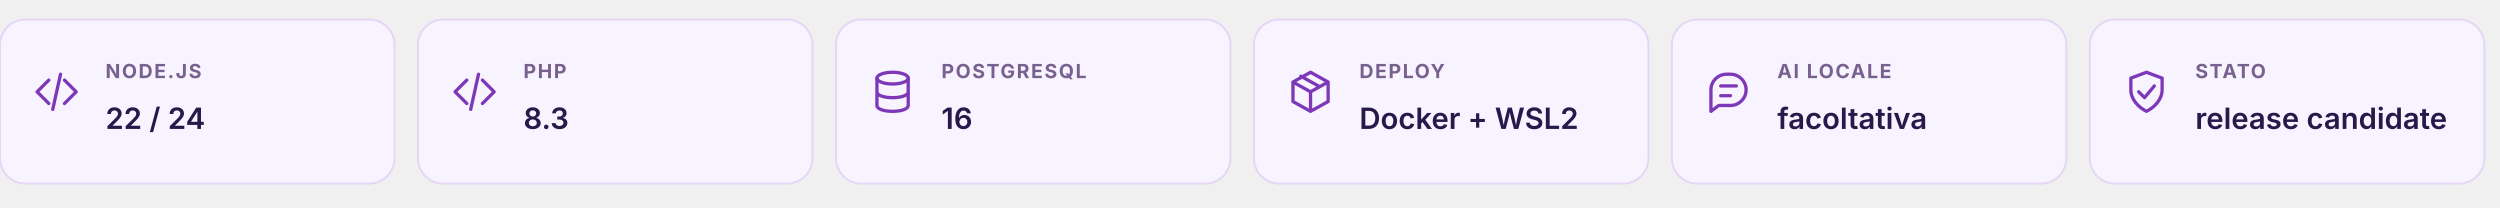
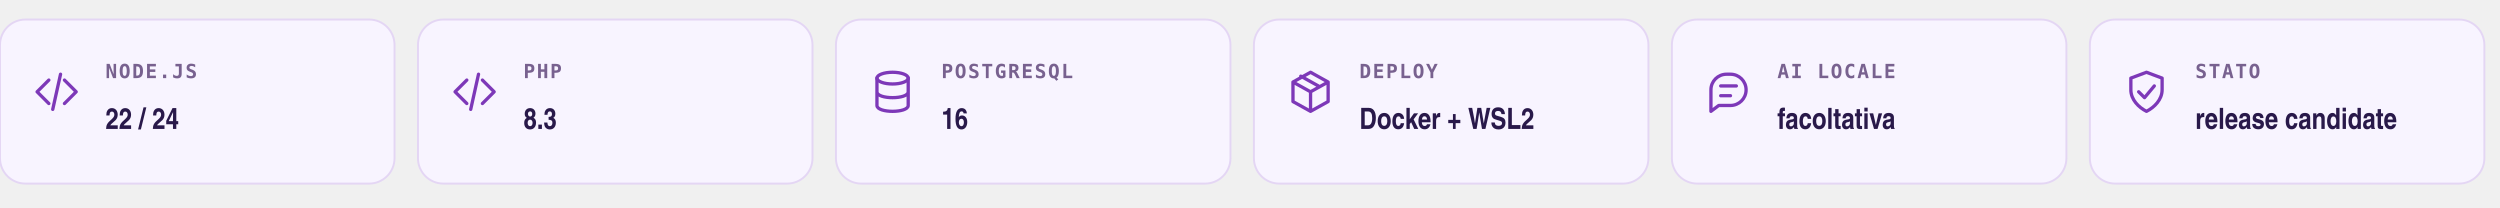
<svg xmlns="http://www.w3.org/2000/svg" width="1280" height="106" viewBox="0 0 1280 106" role="img" aria-labelledby="title desc">
  <defs>
    <pattern id="grid" width="40" height="40" patternUnits="userSpaceOnUse">
      <path d="M40 0H0V40" fill="none" stroke="#ffffff" stroke-opacity=".035" />
    </pattern>
    <marker id="arrow" markerWidth="8" markerHeight="8" refX="7" refY="4" orient="auto">
      <path d="m0 0 8 4-8 4" fill="none" stroke="#AF7CE6" stroke-width="1.5" />
    </marker>
  </defs>
-   <g font-family="Inter, Segoe UI, Arial, sans-serif">
+   <g font-family="Nimbus Sans Narrow,DejaVu Sans Condensed,Arial Narrow,sans-serif">
    <rect x="0" y="10" width="202" height="84" rx="13" fill="#F8F4FF" stroke="#E4D6F4" />
    <g transform="translate(17 35) scale(1.0)" fill="none" stroke="#7D38B8" stroke-width="1.7" stroke-linecap="round" stroke-linejoin="round">
      <path d="m8 6-6 6 6 6m8-12 6 6-6 6M14 3l-4 18" />
    </g>
-     <text x="54" y="40" fill="#78618F" font-size="10" font-weight="650" letter-spacing=".8">NODE.JS</text>
+     <text x="54" y="40" fill="#78618F" font-family="Consolas,DejaVu Sans Mono,monospace" font-size="10" font-weight="650" letter-spacing=".8">NODE.JS</text>
    <text x="54" y="66" fill="#29194A" font-size="15" font-weight="600">22 / 24</text>
    <rect x="214" y="10" width="202" height="84" rx="13" fill="#F8F4FF" stroke="#E4D6F4" />
    <g transform="translate(231 35) scale(1.0)" fill="none" stroke="#7D38B8" stroke-width="1.7" stroke-linecap="round" stroke-linejoin="round">
      <path d="m8 6-6 6 6 6m8-12 6 6-6 6M14 3l-4 18" />
    </g>
-     <text x="268" y="40" fill="#78618F" font-size="10" font-weight="650" letter-spacing=".8">PHP</text>
+     <text x="268" y="40" fill="#78618F" font-family="Consolas,DejaVu Sans Mono,monospace" font-size="10" font-weight="650" letter-spacing=".8">PHP</text>
    <text x="268" y="66" fill="#29194A" font-size="15" font-weight="600">8.3</text>
    <rect x="428" y="10" width="202" height="84" rx="13" fill="#F8F4FF" stroke="#E4D6F4" />
    <g transform="translate(445 35) scale(1.0)" fill="none" stroke="#7D38B8" stroke-width="1.7" stroke-linecap="round" stroke-linejoin="round">
      <ellipse cx="12" cy="5" rx="8" ry="3" />
      <path d="M4 5v14c0 4 16 4 16 0V5M4 12c0 4 16 4 16 0" />
    </g>
-     <text x="482" y="40" fill="#78618F" font-size="10" font-weight="650" letter-spacing=".8">POSTGRESQL</text>
+     <text x="482" y="40" fill="#78618F" font-family="Consolas,DejaVu Sans Mono,monospace" font-size="10" font-weight="650" letter-spacing=".8">POSTGRESQL</text>
    <text x="482" y="66" fill="#29194A" font-size="15" font-weight="600">16</text>
    <rect x="642" y="10" width="202" height="84" rx="13" fill="#F8F4FF" stroke="#E4D6F4" />
    <g transform="translate(659 35) scale(1.0)" fill="none" stroke="#7D38B8" stroke-width="1.7" stroke-linecap="round" stroke-linejoin="round">
      <path d="m12 2 9 5v10l-9 5-9-5V7l9-5Zm0 10 9-5M12 12 3 7m9 5v10M7 4l9 5" />
    </g>
-     <text x="696" y="40" fill="#78618F" font-size="10" font-weight="650" letter-spacing=".8">DEPLOY</text>
+     <text x="696" y="40" fill="#78618F" font-family="Consolas,DejaVu Sans Mono,monospace" font-size="10" font-weight="650" letter-spacing=".8">DEPLOY</text>
    <text x="696" y="66" fill="#29194A" font-size="15" font-weight="600">Docker + WSL2</text>
    <rect x="856" y="10" width="202" height="84" rx="13" fill="#F8F4FF" stroke="#E4D6F4" />
    <g transform="translate(873 35) scale(1.0)" fill="none" stroke="#7D38B8" stroke-width="1.7" stroke-linecap="round" stroke-linejoin="round">
      <path d="M21 11a8 8 0 0 1-8 8H7l-4 3V11a8 8 0 0 1 8-8h2a8 8 0 0 1 8 8Z" />
      <path d="M8 9h8m-8 5h5" />
    </g>
-     <text x="910" y="40" fill="#78618F" font-size="10" font-weight="650" letter-spacing=".8">AI LOCALE</text>
+     <text x="910" y="40" fill="#78618F" font-family="Consolas,DejaVu Sans Mono,monospace" font-size="10" font-weight="650" letter-spacing=".8">AI LOCALE</text>
    <text x="910" y="66" fill="#29194A" font-size="15" font-weight="600">facoltativa</text>
    <rect x="1070" y="10" width="202" height="84" rx="13" fill="#F8F4FF" stroke="#E4D6F4" />
    <g transform="translate(1087 35) scale(1.0)" fill="none" stroke="#7D38B8" stroke-width="1.7" stroke-linecap="round" stroke-linejoin="round">
      <path d="m12 2 8 3v6c0 5-4 9-8 11-4-2-8-6-8-11V5l8-3Z" />
      <path d="m8 12 3 3 5-6" />
    </g>
-     <text x="1124" y="40" fill="#78618F" font-size="10" font-weight="650" letter-spacing=".8">STATO</text>
+     <text x="1124" y="40" fill="#78618F" font-family="Consolas,DejaVu Sans Mono,monospace" font-size="10" font-weight="650" letter-spacing=".8">STATO</text>
    <text x="1124" y="66" fill="#29194A" font-size="15" font-weight="600">release candidate</text>
  </g>
</svg>
